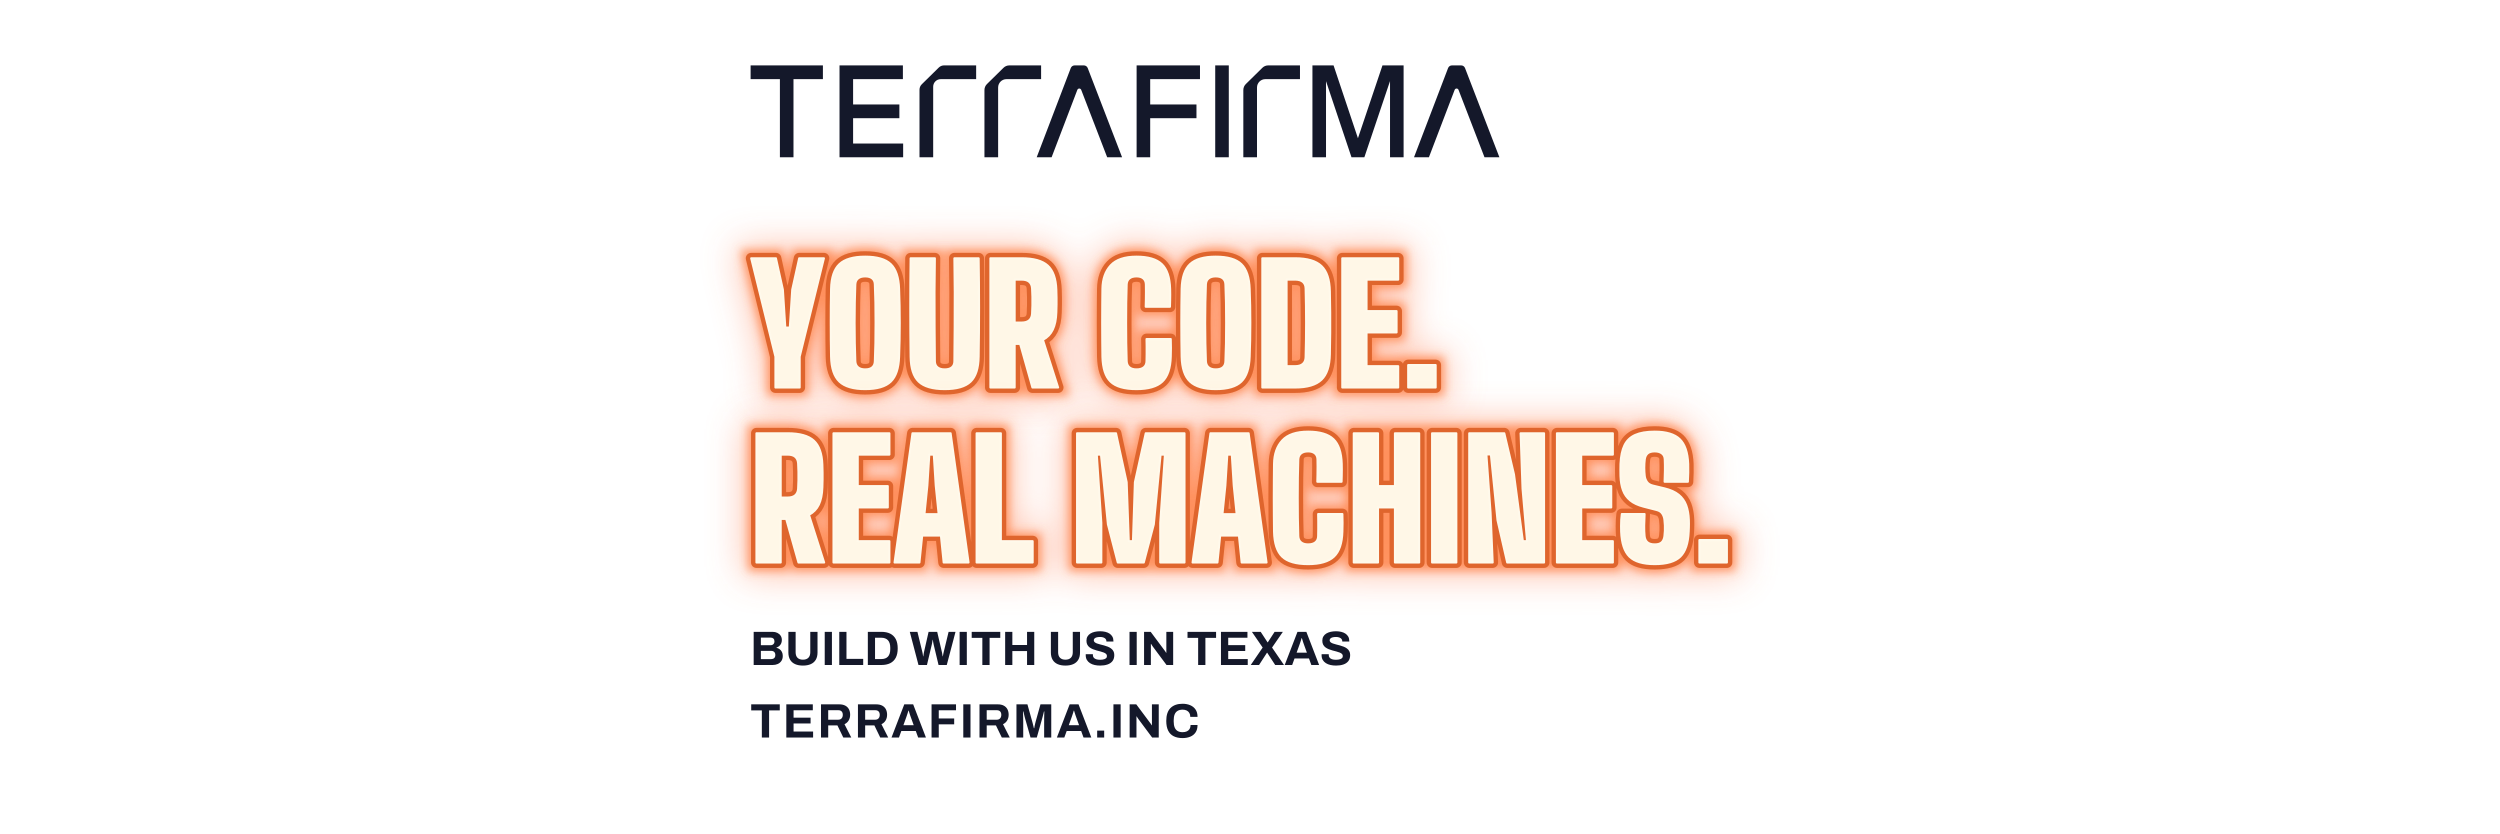
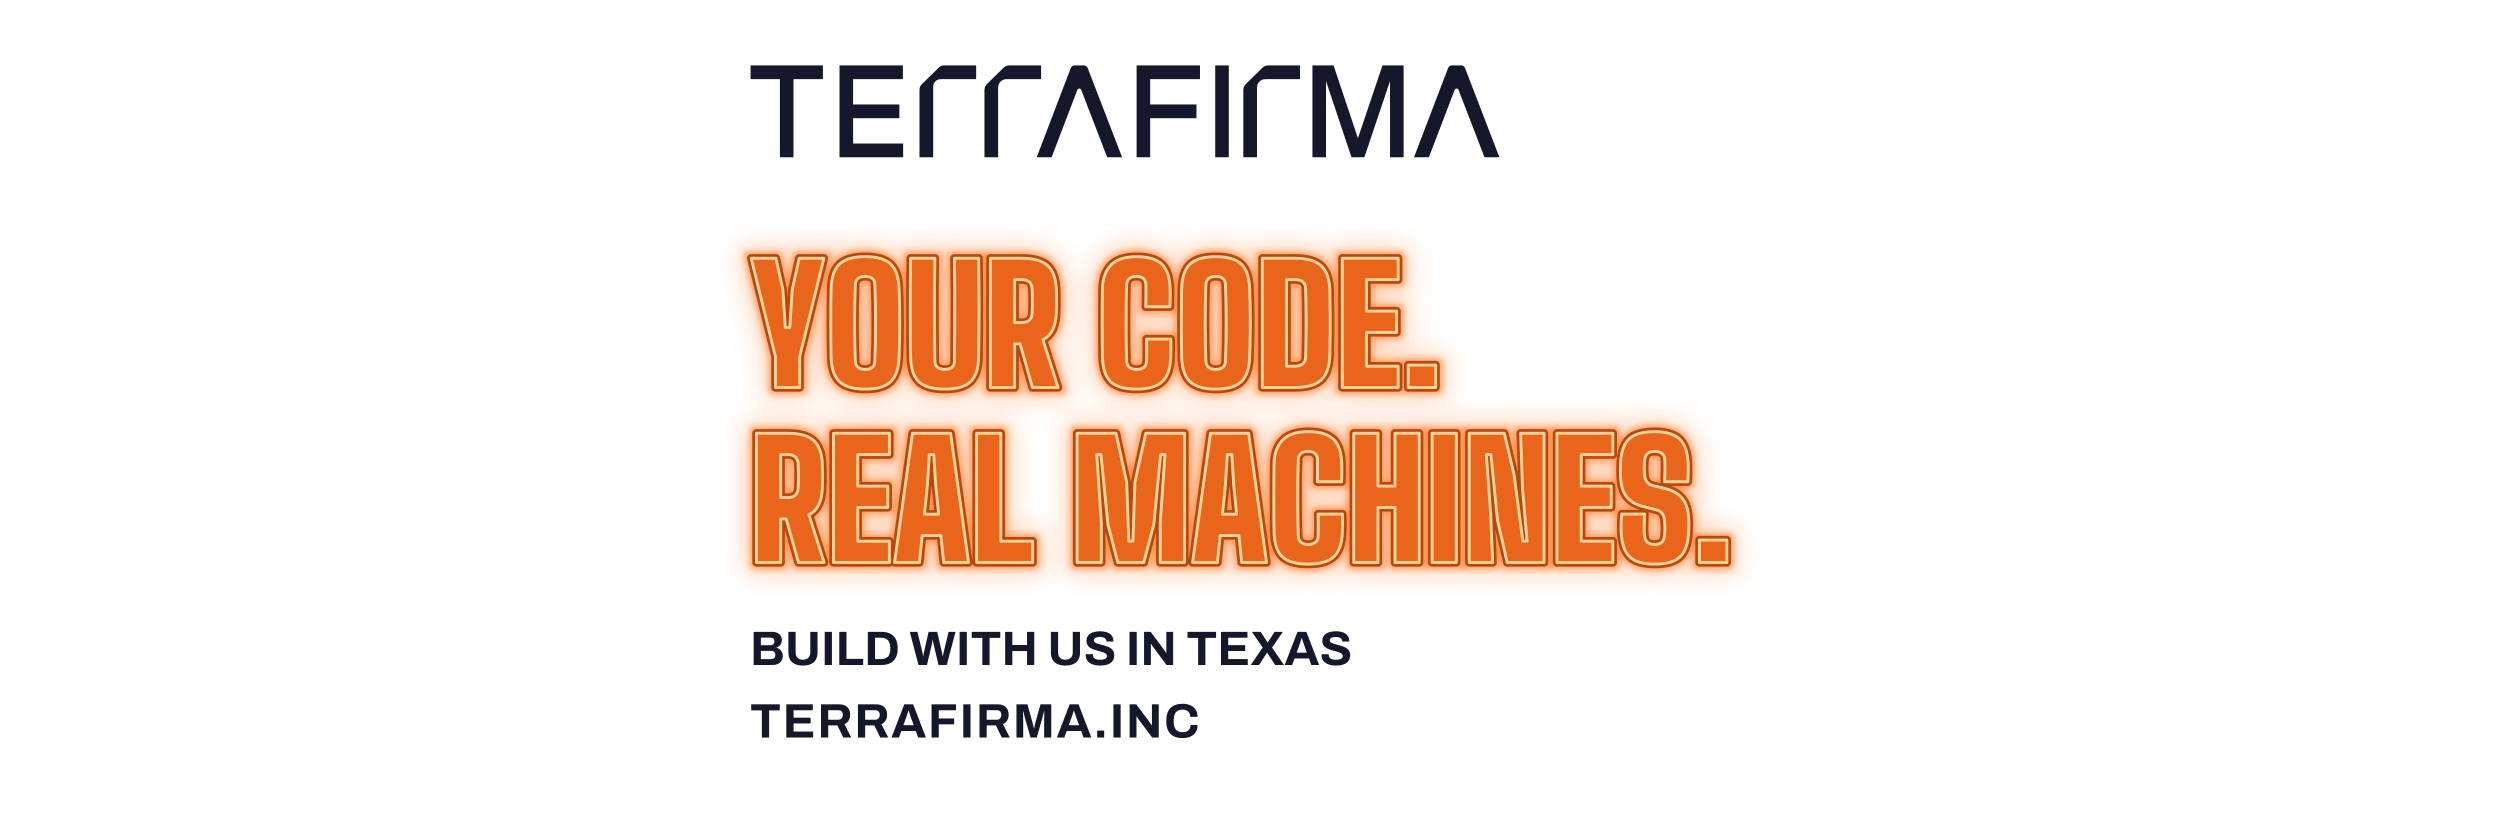
<svg xmlns="http://www.w3.org/2000/svg" width="3000" height="1000" viewBox="0 0 3000 1000" role="img">
  <defs>
    <filter id="bloom" x="-20%" y="-40%" width="140%" height="180%">
-       <feGaussianBlur stdDeviation="22" />
+       <feGaussianBlur stdDeviation="16" />
    </filter>
    <filter id="tube-glow" x="-12%" y="-25%" width="124%" height="150%">
-       <feGaussianBlur stdDeviation="6" />
+       <feGaussianBlur stdDeviation="4" />
    </filter>
    <path id="letter-0" d="M930.527 465.0V428.173V427.98L901.454 309.941H931.109L939.443 347.543L942.351 393.091H947.778L950.685 347.543L959.019 309.941H988.674L959.601 427.98V428.173V465.0Z M1038.196 466.938Q1016.876 466.938 1007.33 457.925Q997.784 448.913 997.3 427.98Q997.106 418.482 997.009 408.21Q996.912 397.937 996.912 387.374Q996.912 376.81 997.009 366.537Q997.106 356.265 997.3 346.767Q997.784 325.931 1007.33 316.967Q1016.876 308.003 1038.196 308.003Q1059.614 308.003 1068.918 316.967Q1078.221 325.931 1078.899 346.767Q1079.287 356.459 1079.481 366.731Q1079.675 377.004 1079.675 387.519Q1079.675 398.034 1079.481 408.258Q1079.287 418.482 1078.899 427.98Q1078.221 448.913 1068.918 457.925Q1059.614 466.938 1038.196 466.938ZM1038.196 443.292Q1043.914 443.292 1046.822 440.724Q1049.729 438.155 1049.826 433.407Q1050.31 423.522 1050.504 411.698Q1050.698 399.875 1050.698 387.374Q1050.698 374.872 1050.504 363.049Q1050.31 351.225 1049.826 341.34Q1049.729 336.689 1046.725 334.169Q1043.72 331.649 1038.196 331.649Q1032.672 331.649 1029.62 334.169Q1026.567 336.689 1026.373 341.34Q1025.986 351.225 1025.743 363.049Q1025.501 374.872 1025.501 387.374Q1025.501 399.875 1025.743 411.698Q1025.986 423.522 1026.373 433.407Q1026.567 438.155 1029.62 440.724Q1032.672 443.292 1038.196 443.292Z M1133.655 466.938Q1111.85 466.938 1102.449 457.925Q1093.049 448.913 1092.758 427.98Q1092.37 398.712 1092.37 368.912Q1092.37 339.111 1092.758 309.941H1121.831Q1121.444 329.42 1121.395 350.547Q1121.347 371.674 1121.492 392.801Q1121.638 413.927 1121.831 433.407Q1121.831 438.155 1124.933 440.724Q1128.034 443.292 1133.655 443.292Q1139.373 443.292 1142.328 440.724Q1145.284 438.155 1145.284 433.407Q1145.478 413.927 1145.623 392.801Q1145.769 371.674 1145.72 350.547Q1145.672 329.42 1145.284 309.941H1174.358Q1174.842 339.111 1174.842 368.912Q1174.842 398.712 1174.358 427.98Q1174.067 448.913 1164.715 457.925Q1155.363 466.938 1133.655 466.938Z M1188.507 465.0V309.941H1225.915Q1247.623 309.941 1257.266 318.711Q1266.909 327.482 1267.587 347.737Q1267.781 353.164 1267.829 357.234Q1267.878 361.304 1267.829 365.375Q1267.781 369.445 1267.587 374.872Q1267.199 387.47 1263.371 395.514Q1259.543 403.558 1251.5 407.822L1269.719 465.0H1238.901L1224.17 412.668H1217.58V465.0ZM1217.58 387.083H1225.915Q1232.02 387.083 1235.122 384.272Q1238.223 381.462 1238.513 376.422Q1238.804 371.674 1238.901 366.489Q1238.998 361.304 1238.901 356.119Q1238.804 350.935 1238.513 346.186Q1238.223 341.05 1235.122 338.288Q1232.02 335.526 1225.915 335.526H1217.58Z  M1363.821 466.938Q1341.919 466.938 1332.663 457.925Q1323.408 448.913 1322.924 427.98Q1322.827 419.936 1322.73 409.373Q1322.633 398.809 1322.633 387.422Q1322.633 376.035 1322.73 365.423Q1322.827 354.811 1322.924 346.574Q1323.215 328.839 1332.857 318.421Q1342.5 308.003 1363.821 308.003Q1384.754 308.003 1394.154 316.967Q1403.555 325.931 1404.136 346.767Q1404.233 349.966 1404.233 353.697Q1404.233 357.428 1404.136 361.159Q1404.039 364.89 1403.942 368.088H1374.869Q1374.966 364.502 1375.062 359.608Q1375.159 354.714 1375.159 349.82Q1375.159 344.926 1375.062 341.34Q1374.966 336.689 1372.01 334.169Q1369.054 331.649 1363.821 331.649Q1358.297 331.649 1355.244 334.169Q1352.191 336.689 1351.997 341.34Q1351.61 351.516 1351.464 363.339Q1351.319 375.163 1351.319 387.47Q1351.319 399.778 1351.464 411.553Q1351.61 423.328 1351.997 433.407Q1352.191 438.155 1355.244 440.724Q1358.297 443.292 1363.821 443.292Q1369.538 443.292 1372.64 440.724Q1375.741 438.155 1375.838 433.407Q1375.935 429.918 1375.983 425.024Q1376.032 420.13 1375.983 415.236Q1375.935 410.342 1375.838 406.853H1404.911Q1405.105 411.505 1405.105 417.416Q1405.105 423.328 1404.911 427.98Q1404.33 448.913 1394.784 457.925Q1385.238 466.938 1363.821 466.938Z M1458.891 466.938Q1437.571 466.938 1428.025 457.925Q1418.479 448.913 1417.994 427.98Q1417.801 418.482 1417.704 408.21Q1417.607 397.937 1417.607 387.374Q1417.607 376.81 1417.704 366.537Q1417.801 356.265 1417.994 346.767Q1418.479 325.931 1428.025 316.967Q1437.571 308.003 1458.891 308.003Q1480.309 308.003 1489.612 316.967Q1498.916 325.931 1499.594 346.767Q1499.982 356.459 1500.176 366.731Q1500.37 377.004 1500.37 387.519Q1500.37 398.034 1500.176 408.258Q1499.982 418.482 1499.594 427.98Q1498.916 448.913 1489.612 457.925Q1480.309 466.938 1458.891 466.938ZM1458.891 443.292Q1464.609 443.292 1467.516 440.724Q1470.424 438.155 1470.521 433.407Q1471.005 423.522 1471.199 411.698Q1471.393 399.875 1471.393 387.374Q1471.393 374.872 1471.199 363.049Q1471.005 351.225 1470.521 341.34Q1470.424 336.689 1467.42 334.169Q1464.415 331.649 1458.891 331.649Q1453.367 331.649 1450.315 334.169Q1447.262 336.689 1447.068 341.34Q1446.68 351.225 1446.438 363.049Q1446.196 374.872 1446.196 387.374Q1446.196 399.875 1446.438 411.698Q1446.68 423.522 1447.068 433.407Q1447.262 438.155 1450.315 440.724Q1453.367 443.292 1458.891 443.292Z M1514.809 465.0V309.941H1554.156Q1575.961 309.941 1585.701 319.196Q1595.44 328.451 1595.828 349.675Q1596.119 363.146 1596.216 375.26Q1596.312 387.374 1596.216 399.488Q1596.119 411.602 1595.828 425.072Q1595.44 446.393 1585.701 455.696Q1575.961 465.0 1554.156 465.0ZM1543.883 439.415H1554.156Q1560.261 439.415 1563.459 436.605Q1566.657 433.794 1566.754 428.561Q1567.045 418.192 1567.19 407.919Q1567.336 397.646 1567.336 387.374Q1567.336 377.101 1567.19 366.78Q1567.045 356.459 1566.754 346.186Q1566.657 341.05 1563.459 338.288Q1560.261 335.526 1554.156 335.526H1543.883Z M1610.752 465.0V309.941H1677.815V335.526H1639.826V373.321H1675.877V398.906H1639.826V439.415H1677.815V465.0Z M1689.832 465.0V438.058H1722.783V465.0Z" />
    <path id="letter-1" d="M907.753 675.0V519.941H945.161Q966.869 519.941 976.512 528.711Q986.155 537.482 986.833 557.737Q987.027 563.164 987.075 567.234Q987.124 571.304 987.075 575.375Q987.027 579.445 986.833 584.872Q986.445 597.47 982.617 605.514Q978.789 613.558 970.746 617.822L988.965 675.0H958.147L943.417 622.668H936.827V675.0ZM936.827 597.083H945.161Q951.266 597.083 954.368 594.272Q957.469 591.462 957.76 586.422Q958.05 581.674 958.147 576.489Q958.244 571.304 958.147 566.119Q958.05 560.935 957.76 556.186Q957.469 551.05 954.368 548.288Q951.266 545.526 945.161 545.526H936.827Z M1000.207 675.0V519.941H1067.27V545.526H1029.281V583.321H1065.332V608.906H1029.281V649.415H1067.27V675.0Z M1073.472 675.0 1094.987 519.941H1140.729L1162.244 675.0H1132.395L1129.1 642.631H1106.616L1103.321 675.0ZM1109.33 617.047H1126.386L1122.898 582.74L1120.572 545.526H1115.145L1112.819 582.74Z M1171.935 675.0V519.941H1201.009V649.415H1239.192V675.0Z  M1292.493 675.0V519.941H1339.205L1351.997 578.67L1354.517 649.415H1359.557L1361.882 578.67L1374.869 519.941H1421.386V675.0H1392.313V627.319L1397.934 545.526H1392.7L1384.56 629.258L1372.543 675.0H1341.337L1329.514 629.258L1321.179 545.526H1316.14L1321.567 627.319V675.0Z M1431.078 675.0 1452.592 519.941H1498.334L1519.849 675.0H1490L1486.705 642.631H1464.221L1460.926 675.0ZM1466.935 617.047H1483.991L1480.503 582.74L1478.177 545.526H1472.75L1470.424 582.74Z M1569.759 676.938Q1547.856 676.938 1538.601 667.925Q1529.346 658.913 1528.862 637.98Q1528.765 629.936 1528.668 619.373Q1528.571 608.809 1528.571 597.422Q1528.571 586.035 1528.668 575.423Q1528.765 564.811 1528.862 556.574Q1529.152 538.839 1538.795 528.421Q1548.438 518.003 1569.759 518.003Q1590.692 518.003 1600.092 526.967Q1609.492 535.931 1610.074 556.767Q1610.171 559.966 1610.171 563.697Q1610.171 567.428 1610.074 571.159Q1609.977 574.89 1609.88 578.088H1580.807Q1580.903 574.502 1581 569.608Q1581.097 564.714 1581.097 559.82Q1581.097 554.926 1581 551.34Q1580.903 546.689 1577.948 544.169Q1574.992 541.649 1569.759 541.649Q1564.235 541.649 1561.182 544.169Q1558.129 546.689 1557.935 551.34Q1557.548 561.516 1557.402 573.339Q1557.257 585.163 1557.257 597.47Q1557.257 609.778 1557.402 621.553Q1557.548 633.328 1557.935 643.407Q1558.129 648.155 1561.182 650.724Q1564.235 653.292 1569.759 653.292Q1575.476 653.292 1578.578 650.724Q1581.679 648.155 1581.776 643.407Q1581.873 639.918 1581.921 635.024Q1581.969 630.13 1581.921 625.236Q1581.873 620.342 1581.776 616.853H1610.849Q1611.043 621.505 1611.043 627.416Q1611.043 633.328 1610.849 637.98Q1610.268 658.913 1600.722 667.925Q1591.176 676.938 1569.759 676.938Z M1624.514 675.0V519.941H1653.587V583.321H1673.939V519.941H1703.012V675.0H1673.939V608.906H1653.587V675.0Z M1718.518 675.0V519.941H1747.592V675.0Z M1763.098 675.0V519.941H1805.158L1816.787 569.366L1827.447 649.415H1832.487L1827.06 586.422L1824.734 519.941H1852.838V675.0H1808.647L1797.017 624.218L1789.07 545.332H1783.643L1788.683 615.496L1791.202 675.0Z M1868.344 675.0V519.941H1935.407V545.526H1897.418V583.321H1933.469V608.906H1897.418V649.415H1935.407V675.0Z M1985.705 676.938Q1964.384 676.938 1955.323 667.925Q1946.261 658.913 1945.389 637.98Q1945.292 634.878 1945.292 631.147Q1945.292 627.416 1945.486 623.685Q1945.68 619.954 1946.165 616.853H1973.494Q1973.106 623.927 1973.009 630.808Q1972.912 637.689 1973.494 643.407Q1973.978 648.155 1976.934 650.724Q1979.89 653.292 1985.705 653.292Q1991.422 653.292 1994.088 650.724Q1996.753 648.155 1997.334 643.407Q1997.722 640.112 1997.867 636.865Q1998.012 633.619 1997.867 630.372Q1997.722 627.125 1997.334 623.83Q1996.946 619.76 1994.814 616.465Q1992.682 613.17 1988.031 612.007L1972.137 607.937Q1962.058 605.32 1956.147 600.426Q1950.235 595.532 1947.57 588.264Q1944.905 580.995 1944.614 571.304Q1944.517 567.04 1944.517 563.697Q1944.517 560.353 1944.614 556.767Q1945.195 542.909 1949.314 534.381Q1953.433 525.852 1962.252 521.928Q1971.071 518.003 1985.705 518.003Q2006.347 518.003 2015.65 526.967Q2024.954 535.931 2025.826 556.767Q2026.02 560.935 2025.875 566.943Q2025.729 572.952 2025.439 578.088H1997.528Q1997.819 571.401 1997.916 564.714Q1998.012 558.027 1997.722 551.34Q1997.625 546.689 1994.378 544.169Q1991.132 541.649 1985.705 541.649Q1979.89 541.649 1977.08 544.169Q1974.269 546.689 1973.688 551.34Q1973.106 556.283 1973.106 561.322Q1973.106 566.362 1973.688 571.304Q1974.172 575.181 1976.401 578.379Q1978.63 581.577 1983.573 582.74L1997.334 586.035Q2008.188 588.651 2014.439 593.739Q2020.69 598.827 2023.452 606.338Q2026.214 613.849 2026.602 623.83Q2026.698 626.059 2026.698 628.482Q2026.698 630.905 2026.602 633.328Q2026.505 635.751 2026.408 637.98Q2025.535 658.913 2016.377 667.925Q2007.219 676.938 1985.705 676.938Z M2039.297 675.0V648.058H2072.247V675.0Z" />
  </defs>
  <g transform="translate(900 78) scale(0.7731959)">
    <path d="M237.293 21.963H160.009V61.233H231.826V82.581H160.009V121.85H237.684V143.198H138.934V0.616H237.293V21.963ZM698.383 21.963H621.098V61.233H692.916V82.581H621.098V143.194H600.02L600.022 143.191V0.616H698.383V21.963ZM113.158 21.963H67.489V143.191H46.407V21.963H0.941V0.616H113.158V21.963ZM301.174 0.616H350.985V21.963H295.971C289.518 21.964 284.29 27.226 284.29 33.713V143.191H263.066V38.343C263.066 35.181 264.335 32.15 266.584 29.937L293.011 3.96C295.195 1.815 298.123 0.612 301.177 0.612L301.174 0.616ZM451.79 21.963H397.978C390.861 21.964 385.092 27.767 385.092 34.925V143.191H363.868V38.852C363.868 35.362 365.266 32.021 367.747 29.581L393.461 4.306C395.867 1.941 399.105 0.616 402.472 0.616H451.79V21.963ZM518.125 0.616C520.786 0.616 523.174 2.259 524.134 4.754L577.47 143.191H554.339L514.04 38.595C512.973 35.832 509.086 35.839 508.029 38.605L468.089 143.191H444.958L497.82 4.773C498.777 2.268 501.168 0.616 503.835 0.616H518.125ZM743.095 143.191H722.017V0.616H743.095V143.191ZM853.564 21.963H799.752C792.636 21.964 786.866 27.767 786.866 34.925V143.191H765.643V38.852C765.643 35.362 767.041 32.021 769.521 29.581L795.235 4.306C797.642 1.941 800.88 0.616 804.246 0.616H853.564V21.963ZM943.524 113.658L981.588 0.616H1014.39V143.191H993.309V24.945L953.493 143.191H933.501L893.973 25.091V143.191H872.894V0.616H905.689L943.524 113.658ZM1103.72 0.616C1106.38 0.616 1108.76 2.259 1109.72 4.754L1163.06 143.191H1139.93L1099.63 38.595C1098.56 35.832 1094.68 35.838 1093.62 38.605L1053.68 143.191H1030.55L1083.41 4.773C1084.37 2.268 1086.76 0.616 1089.42 0.616H1103.72Z" fill="#14182A" />
  </g>
-   <use href="#letter-0" fill="none" stroke="#FF713F" stroke-width="30" opacity=".42" filter="url(#bloom)" />
-   <use href="#letter-0" fill="none" stroke="#FF854B" stroke-width="20" opacity=".82" filter="url(#tube-glow)" />
-   <use href="#letter-0" fill="#FFF7E7" stroke="#DF652D" stroke-width="13" stroke-linejoin="round" paint-order="stroke fill" />
-   <use href="#letter-0" fill="none" stroke="#FFF9EB" stroke-width="2.5" stroke-linejoin="round" />
-   <use href="#letter-1" fill="none" stroke="#FF713F" stroke-width="30" opacity=".42" filter="url(#bloom)" />
-   <use href="#letter-1" fill="none" stroke="#FF854B" stroke-width="20" opacity=".82" filter="url(#tube-glow)" />
-   <use href="#letter-1" fill="#FFF7E7" stroke="#DF652D" stroke-width="13" stroke-linejoin="round" paint-order="stroke fill" />
-   <use href="#letter-1" fill="none" stroke="#FFF9EB" stroke-width="2.5" stroke-linejoin="round" />
+   <use href="#letter-0" fill="none" stroke="#FF711F" stroke-width="26" opacity=".32" filter="url(#bloom)" />
+   <use href="#letter-0" fill="none" stroke="#FF7A24" stroke-width="15" opacity=".72" filter="url(#tube-glow)" />
+   <use href="#letter-0" fill="#E9651C" stroke="#B74811" stroke-width="10" stroke-linejoin="round" paint-order="stroke fill" />
+   <use href="#letter-0" fill="none" stroke="#FFD397" stroke-width="3.5" stroke-linejoin="round" />
+   <use href="#letter-1" fill="none" stroke="#FF711F" stroke-width="26" opacity=".32" filter="url(#bloom)" />
+   <use href="#letter-1" fill="none" stroke="#FF7A24" stroke-width="15" opacity=".72" filter="url(#tube-glow)" />
+   <use href="#letter-1" fill="#E9651C" stroke="#B74811" stroke-width="10" stroke-linejoin="round" paint-order="stroke fill" />
+   <use href="#letter-1" fill="none" stroke="#FFD397" stroke-width="3.5" stroke-linejoin="round" />
  <path fill="#14182A" d="M904.408 798.0V758.212H927.144Q930.276 758.212 932.799 759.43Q935.322 760.648 936.772 762.852Q938.222 765.056 938.222 768.014Q938.222 770.392 937.352 772.248Q936.482 774.104 935.003 775.322Q933.524 776.54 931.668 777.12V777.352Q933.872 777.816 935.583 779.092Q937.294 780.368 938.309 782.369Q939.324 784.37 939.324 787.096Q939.324 790.692 937.671 793.128Q936.018 795.564 933.292 796.782Q930.566 798.0 927.202 798.0ZM913.05 790.924H925.52Q927.666 790.924 929.029 789.706Q930.392 788.488 930.392 785.936Q930.392 784.428 929.812 783.326Q929.232 782.224 928.072 781.615Q926.912 781.006 925.114 781.006H913.05ZM913.05 774.278H924.534Q926.1 774.278 927.173 773.669Q928.246 773.06 928.797 772.045Q929.348 771.03 929.348 769.696Q929.348 767.434 928.101 766.274Q926.854 765.114 924.824 765.114H913.05Z M963.51 798.696Q958.058 798.696 954.143 796.956Q950.228 795.216 948.14 791.707Q946.052 788.198 946.052 782.978V758.212H954.752V782.746Q954.752 787.038 957.014 789.329Q959.276 791.62 963.51 791.62Q967.744 791.62 970.035 789.329Q972.326 787.038 972.326 782.746V758.212H981.026V782.978Q981.026 788.198 978.938 791.707Q976.85 795.216 972.935 796.956Q969.02 798.696 963.51 798.696Z M989.668 798.0V758.212H998.31V798.0Z M1007.126 798.0V758.212H1015.768V790.634H1035.836V798.0Z M1041.404 798.0V758.212H1057.644Q1063.85 758.212 1068.2 760.358Q1072.55 762.504 1074.899 766.883Q1077.248 771.262 1077.248 778.106Q1077.248 784.892 1074.899 789.3Q1072.55 793.708 1068.2 795.854Q1063.85 798.0 1057.644 798.0ZM1050.046 790.866H1057.586Q1060.196 790.866 1062.226 790.112Q1064.256 789.358 1065.59 787.879Q1066.924 786.4 1067.62 784.167Q1068.316 781.934 1068.316 778.976V777.236Q1068.316 774.278 1067.62 772.045Q1066.924 769.812 1065.59 768.333Q1064.256 766.854 1062.226 766.071Q1060.196 765.288 1057.586 765.288H1050.046Z  M1102.188 798.0 1091.748 758.212H1100.912L1106.712 781.934Q1106.886 782.456 1107.06 783.471Q1107.234 784.486 1107.408 785.588Q1107.582 786.69 1107.698 787.56H1107.988Q1108.104 786.922 1108.191 786.11Q1108.278 785.298 1108.423 784.515Q1108.568 783.732 1108.713 783.036Q1108.858 782.34 1108.916 781.934L1114.31 758.212H1124.634L1130.144 781.934Q1130.318 782.514 1130.492 783.5Q1130.666 784.486 1130.84 785.588Q1131.014 786.69 1131.13 787.56H1131.42Q1131.536 786.922 1131.681 786.168Q1131.826 785.414 1131.971 784.631Q1132.116 783.848 1132.29 783.152Q1132.464 782.456 1132.58 781.934L1138.322 758.212H1146.616L1136.118 798.0H1126.258L1120.4 773.524Q1120.226 772.712 1120.023 771.639Q1119.82 770.566 1119.646 769.522Q1119.472 768.478 1119.356 767.666H1119.124Q1119.008 768.478 1118.863 769.58Q1118.718 770.682 1118.515 771.726Q1118.312 772.77 1118.138 773.524L1112.338 798.0Z M1151.546 798.0V758.212H1160.188V798.0Z M1178.806 798.0V765.462H1166.046V758.212H1200.324V765.462H1187.506V798.0Z M1206.182 798.0V758.212H1214.824V773.988H1232.456V758.212H1241.098V798.0H1232.456V781.296H1214.824V798.0Z  M1278.508 798.696Q1273.056 798.696 1269.141 796.956Q1265.226 795.216 1263.138 791.707Q1261.05 788.198 1261.05 782.978V758.212H1269.75V782.746Q1269.75 787.038 1272.012 789.329Q1274.274 791.62 1278.508 791.62Q1282.742 791.62 1285.033 789.329Q1287.324 787.038 1287.324 782.746V758.212H1296.024V782.978Q1296.024 788.198 1293.936 791.707Q1291.848 795.216 1287.933 796.956Q1284.018 798.696 1278.508 798.696Z M1320.152 798.696Q1316.672 798.696 1313.54 798.0Q1310.408 797.304 1308.001 795.767Q1305.594 794.23 1304.231 791.881Q1302.868 789.532 1302.868 786.168Q1302.868 785.878 1302.868 785.559Q1302.868 785.24 1302.926 785.066H1311.51Q1311.452 785.24 1311.452 785.53Q1311.452 785.82 1311.452 786.052Q1311.452 787.908 1312.467 789.184Q1313.482 790.46 1315.454 791.098Q1317.426 791.736 1320.036 791.736Q1321.718 791.736 1323.023 791.533Q1324.328 791.33 1325.343 790.953Q1326.358 790.576 1327.025 790.054Q1327.692 789.532 1328.011 788.836Q1328.33 788.14 1328.33 787.27Q1328.33 785.704 1327.315 784.718Q1326.3 783.732 1324.531 783.036Q1322.762 782.34 1320.558 781.76Q1318.354 781.18 1316.034 780.571Q1313.714 779.962 1311.51 779.063Q1309.306 778.164 1307.566 776.888Q1305.826 775.612 1304.782 773.64Q1303.738 771.668 1303.738 768.884Q1303.738 765.926 1304.985 763.78Q1306.232 761.634 1308.494 760.242Q1310.756 758.85 1313.714 758.183Q1316.672 757.516 1320.152 757.516Q1323.4 757.516 1326.3 758.183Q1329.2 758.85 1331.404 760.3Q1333.608 761.75 1334.855 763.954Q1336.102 766.158 1336.102 769.174V769.87H1327.692V769.406Q1327.692 767.84 1326.764 766.738Q1325.836 765.636 1324.154 764.998Q1322.472 764.36 1320.21 764.36Q1317.774 764.36 1316.063 764.824Q1314.352 765.288 1313.453 766.187Q1312.554 767.086 1312.554 768.304Q1312.554 769.696 1313.569 770.595Q1314.584 771.494 1316.353 772.161Q1318.122 772.828 1320.326 773.35Q1322.53 773.872 1324.85 774.51Q1327.17 775.148 1329.374 776.018Q1331.578 776.888 1333.318 778.193Q1335.058 779.498 1336.102 781.412Q1337.146 783.326 1337.146 785.994Q1337.146 790.576 1334.942 793.36Q1332.738 796.144 1328.91 797.42Q1325.082 798.696 1320.152 798.696Z  M1355.416 798.0V758.212H1364.058V798.0Z M1372.874 798.0V758.212H1380.82L1396.828 779.672Q1397.176 780.078 1397.698 780.803Q1398.22 781.528 1398.684 782.224Q1399.148 782.92 1399.322 783.326H1399.612Q1399.612 782.34 1399.612 781.383Q1399.612 780.426 1399.612 779.672V758.212H1407.79V798.0H1399.844L1383.488 776.018Q1382.908 775.206 1382.27 774.22Q1381.632 773.234 1381.342 772.712H1381.052Q1381.052 773.582 1381.052 774.423Q1381.052 775.264 1381.052 776.018V798.0Z  M1437.776 798.0V765.462H1425.016V758.212H1459.294V765.462H1446.476V798.0Z M1465.152 798.0V758.212H1496.936V765.288H1473.852V774.162H1494.268V781.18H1473.852V790.866H1497.284V798.0Z M1500.88 798.0 1515.206 777.062 1502.272 758.212H1512.828L1521.064 770.798H1521.354L1529.532 758.212H1539.45L1526.458 777.062L1540.784 798.0H1530.228L1520.658 783.268H1520.368L1510.856 798.0Z M1541.654 798.0 1556.966 758.212H1567.638L1582.95 798.0H1573.612L1570.77 790.17H1553.428L1550.586 798.0ZM1555.922 783.21H1568.276L1564.738 773.408Q1564.506 772.77 1564.187 771.871Q1563.868 770.972 1563.52 769.87Q1563.172 768.768 1562.853 767.695Q1562.534 766.622 1562.244 765.752H1561.896Q1561.606 766.854 1561.142 768.333Q1560.678 769.812 1560.214 771.175Q1559.75 772.538 1559.46 773.408Z M1603.192 798.696Q1599.712 798.696 1596.58 798.0Q1593.448 797.304 1591.041 795.767Q1588.634 794.23 1587.271 791.881Q1585.908 789.532 1585.908 786.168Q1585.908 785.878 1585.908 785.559Q1585.908 785.24 1585.966 785.066H1594.55Q1594.492 785.24 1594.492 785.53Q1594.492 785.82 1594.492 786.052Q1594.492 787.908 1595.507 789.184Q1596.522 790.46 1598.494 791.098Q1600.466 791.736 1603.076 791.736Q1604.758 791.736 1606.063 791.533Q1607.368 791.33 1608.383 790.953Q1609.398 790.576 1610.065 790.054Q1610.732 789.532 1611.051 788.836Q1611.37 788.14 1611.37 787.27Q1611.37 785.704 1610.355 784.718Q1609.34 783.732 1607.571 783.036Q1605.802 782.34 1603.598 781.76Q1601.394 781.18 1599.074 780.571Q1596.754 779.962 1594.55 779.063Q1592.346 778.164 1590.606 776.888Q1588.866 775.612 1587.822 773.64Q1586.778 771.668 1586.778 768.884Q1586.778 765.926 1588.025 763.78Q1589.272 761.634 1591.534 760.242Q1593.796 758.85 1596.754 758.183Q1599.712 757.516 1603.192 757.516Q1606.44 757.516 1609.34 758.183Q1612.24 758.85 1614.444 760.3Q1616.648 761.75 1617.895 763.954Q1619.142 766.158 1619.142 769.174V769.87H1610.732V769.406Q1610.732 767.84 1609.804 766.738Q1608.876 765.636 1607.194 764.998Q1605.512 764.36 1603.25 764.36Q1600.814 764.36 1599.103 764.824Q1597.392 765.288 1596.493 766.187Q1595.594 767.086 1595.594 768.304Q1595.594 769.696 1596.609 770.595Q1597.624 771.494 1599.393 772.161Q1601.162 772.828 1603.366 773.35Q1605.57 773.872 1607.89 774.51Q1610.21 775.148 1612.414 776.018Q1614.618 776.888 1616.358 778.193Q1618.098 779.498 1619.142 781.412Q1620.186 783.326 1620.186 785.994Q1620.186 790.576 1617.982 793.36Q1615.778 796.144 1611.95 797.42Q1608.122 798.696 1603.192 798.696Z" />
  <path fill="#14182A" d="M914.21 885.0V852.462H901.45V845.212H935.728V852.462H922.91V885.0Z M943.586 885.0V845.212H975.37V852.288H952.286V861.162H972.702V868.18H952.286V877.866H975.718V885.0Z M985.2 885.0V845.212H1007.008Q1011.416 845.212 1014.345 846.778Q1017.274 848.344 1018.724 851.157Q1020.174 853.97 1020.174 857.624Q1020.174 861.51 1018.434 864.497Q1016.694 867.484 1013.388 869.05L1021.508 885.0H1011.938L1004.92 870.5H993.842V885.0ZM993.842 863.656H1005.848Q1008.458 863.656 1009.908 862.061Q1011.358 860.466 1011.358 857.74Q1011.358 856.0 1010.72 854.753Q1010.082 853.506 1008.864 852.868Q1007.646 852.23 1005.848 852.23H993.842Z M1029.54 885.0V845.212H1051.348Q1055.756 845.212 1058.685 846.778Q1061.614 848.344 1063.064 851.157Q1064.514 853.97 1064.514 857.624Q1064.514 861.51 1062.774 864.497Q1061.034 867.484 1057.728 869.05L1065.848 885.0H1056.278L1049.26 870.5H1038.182V885.0ZM1038.182 863.656H1050.188Q1052.798 863.656 1054.248 862.061Q1055.698 860.466 1055.698 857.74Q1055.698 856.0 1055.06 854.753Q1054.422 853.506 1053.204 852.868Q1051.986 852.23 1050.188 852.23H1038.182Z M1069.82 885.0 1085.132 845.212H1095.804L1111.116 885.0H1101.778L1098.936 877.17H1081.594L1078.752 885.0ZM1084.088 870.21H1096.442L1092.904 860.408Q1092.672 859.77 1092.353 858.871Q1092.034 857.972 1091.686 856.87Q1091.338 855.768 1091.019 854.695Q1090.7 853.622 1090.41 852.752H1090.062Q1089.772 853.854 1089.308 855.333Q1088.844 856.812 1088.38 858.175Q1087.916 859.538 1087.626 860.408Z M1117.872 885.0V845.212H1147.22V852.288H1126.514V862.148H1145.016V869.166H1126.514V885.0Z M1155.948 885.0V845.212H1164.59V885.0Z M1175.406 885.0V845.212H1197.214Q1201.622 845.212 1204.551 846.778Q1207.48 848.344 1208.93 851.157Q1210.38 853.97 1210.38 857.624Q1210.38 861.51 1208.64 864.497Q1206.9 867.484 1203.594 869.05L1211.714 885.0H1202.144L1195.126 870.5H1184.048V885.0ZM1184.048 863.656H1196.054Q1198.664 863.656 1200.114 862.061Q1201.564 860.466 1201.564 857.74Q1201.564 856.0 1200.926 854.753Q1200.288 853.506 1199.07 852.868Q1197.852 852.23 1196.054 852.23H1184.048Z M1219.746 885.0V845.212H1232.912L1238.596 865.57Q1238.944 866.672 1239.292 868.18Q1239.64 869.688 1240.017 871.167Q1240.394 872.646 1240.626 873.806H1241.09Q1241.206 872.82 1241.496 871.457Q1241.786 870.094 1242.134 868.528Q1242.482 866.962 1242.888 865.512L1248.572 845.212H1261.506V885.0H1252.98V866.15Q1252.98 863.54 1253.009 860.901Q1253.038 858.262 1253.125 856.29Q1253.212 854.318 1253.212 853.738H1252.748Q1252.632 854.376 1252.197 856.087Q1251.762 857.798 1251.269 859.712Q1250.776 861.626 1250.37 863.018L1244.164 885.0H1236.624L1230.36 863.076Q1230.012 861.858 1229.577 860.205Q1229.142 858.552 1228.765 856.783Q1228.388 855.014 1228.04 853.738H1227.576Q1227.634 855.304 1227.692 857.479Q1227.75 859.654 1227.808 861.945Q1227.866 864.236 1227.866 866.15V885.0Z M1268.262 885.0 1283.574 845.212H1294.246L1309.558 885.0H1300.22L1297.378 877.17H1280.036L1277.194 885.0ZM1282.53 870.21H1294.884L1291.346 860.408Q1291.114 859.77 1290.795 858.871Q1290.476 857.972 1290.128 856.87Q1289.78 855.768 1289.461 854.695Q1289.142 853.622 1288.852 852.752H1288.504Q1288.214 853.854 1287.75 855.333Q1287.286 856.812 1286.822 858.175Q1286.358 859.538 1286.068 860.408Z M1316.604 885.0V876.706H1325.014V885.0Z M1336.12 885.0V845.212H1344.762V885.0Z M1355.578 885.0V845.212H1363.524L1379.532 866.672Q1379.88 867.078 1380.402 867.803Q1380.924 868.528 1381.388 869.224Q1381.852 869.92 1382.026 870.326H1382.316Q1382.316 869.34 1382.316 868.383Q1382.316 867.426 1382.316 866.672V845.212H1390.494V885.0H1382.548L1366.192 863.018Q1365.612 862.206 1364.974 861.22Q1364.336 860.234 1364.046 859.712H1363.756Q1363.756 860.582 1363.756 861.423Q1363.756 862.264 1363.756 863.018V885.0Z M1419.116 885.696Q1412.91 885.696 1408.502 883.521Q1404.094 881.346 1401.803 876.764Q1399.512 872.182 1399.512 865.106Q1399.512 854.666 1404.645 849.591Q1409.778 844.516 1419.116 844.516Q1424.22 844.516 1428.28 846.256Q1432.34 847.996 1434.689 851.476Q1437.038 854.956 1437.038 860.234H1428.338Q1428.338 857.45 1427.207 855.536Q1426.076 853.622 1424.017 852.607Q1421.958 851.592 1419.232 851.592Q1415.52 851.592 1413.113 853.042Q1410.706 854.492 1409.575 857.305Q1408.444 860.118 1408.444 864.178V865.976Q1408.444 870.152 1409.604 872.965Q1410.764 875.778 1413.113 877.199Q1415.462 878.62 1419.174 878.62Q1422.074 878.62 1424.22 877.634Q1426.366 876.648 1427.526 874.734Q1428.686 872.82 1428.686 870.036H1437.038Q1437.038 875.314 1434.747 878.794Q1432.456 882.274 1428.396 883.985Q1424.336 885.696 1419.116 885.696Z" />
</svg>
